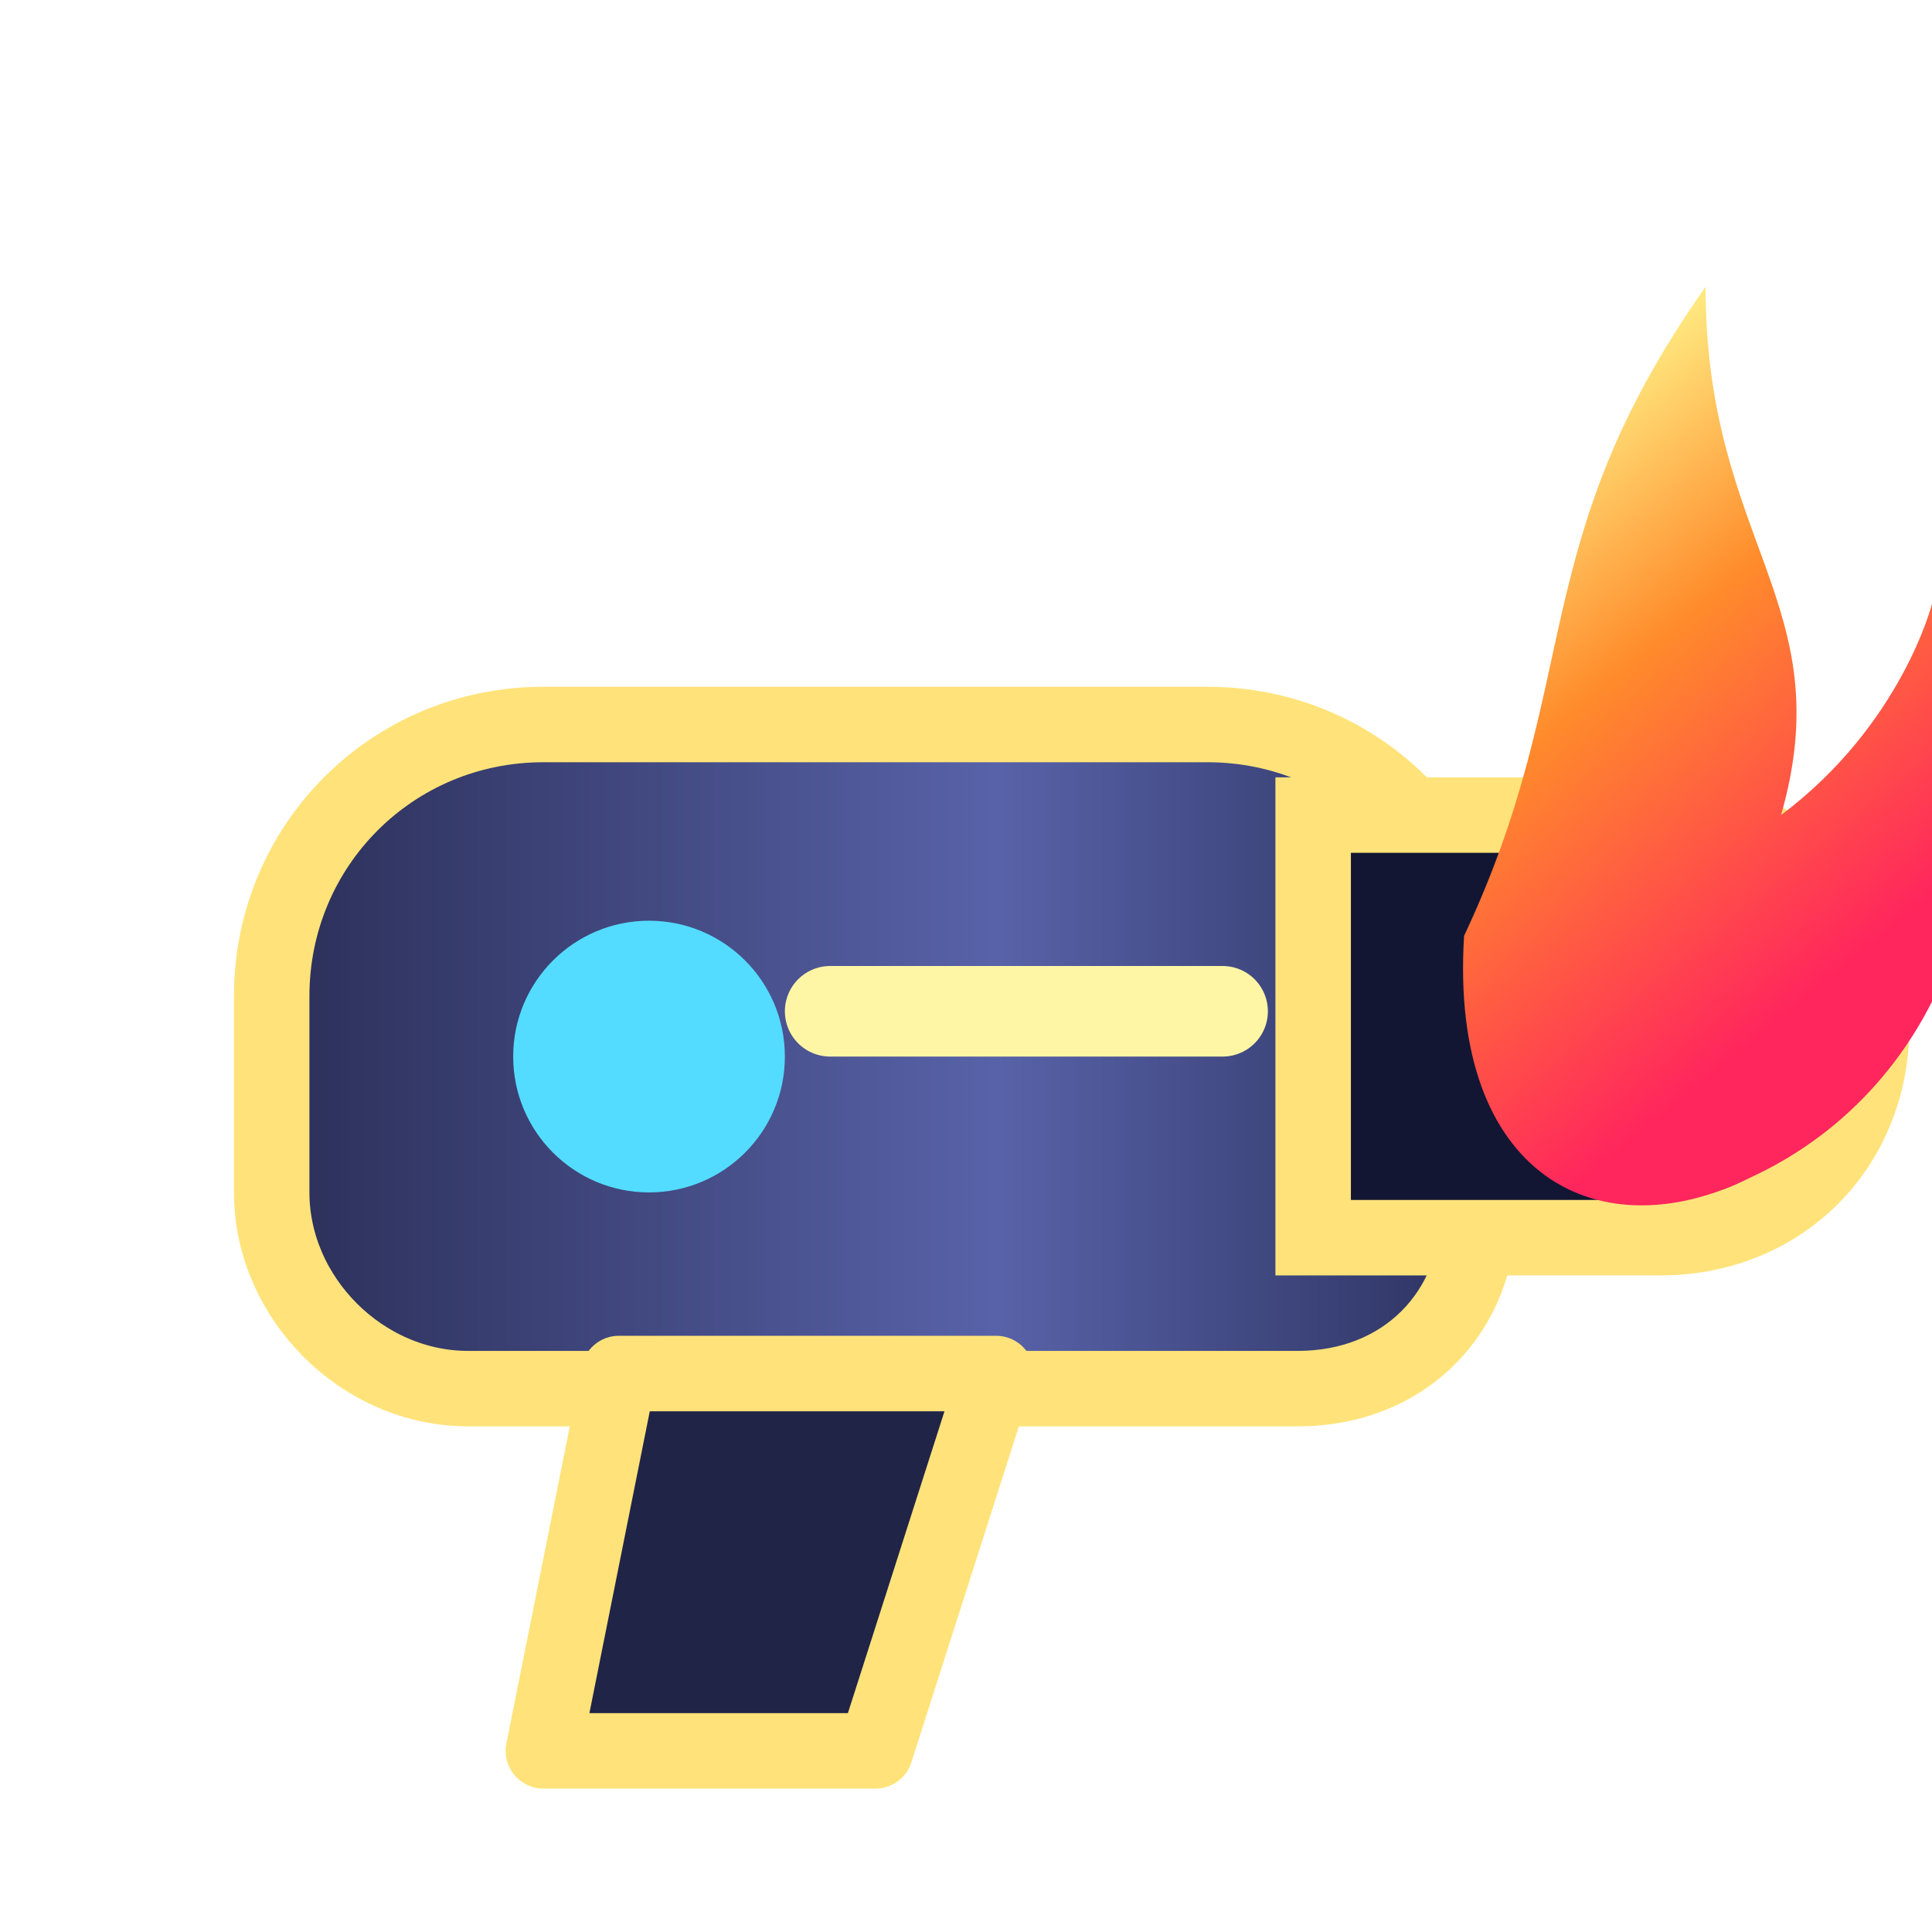
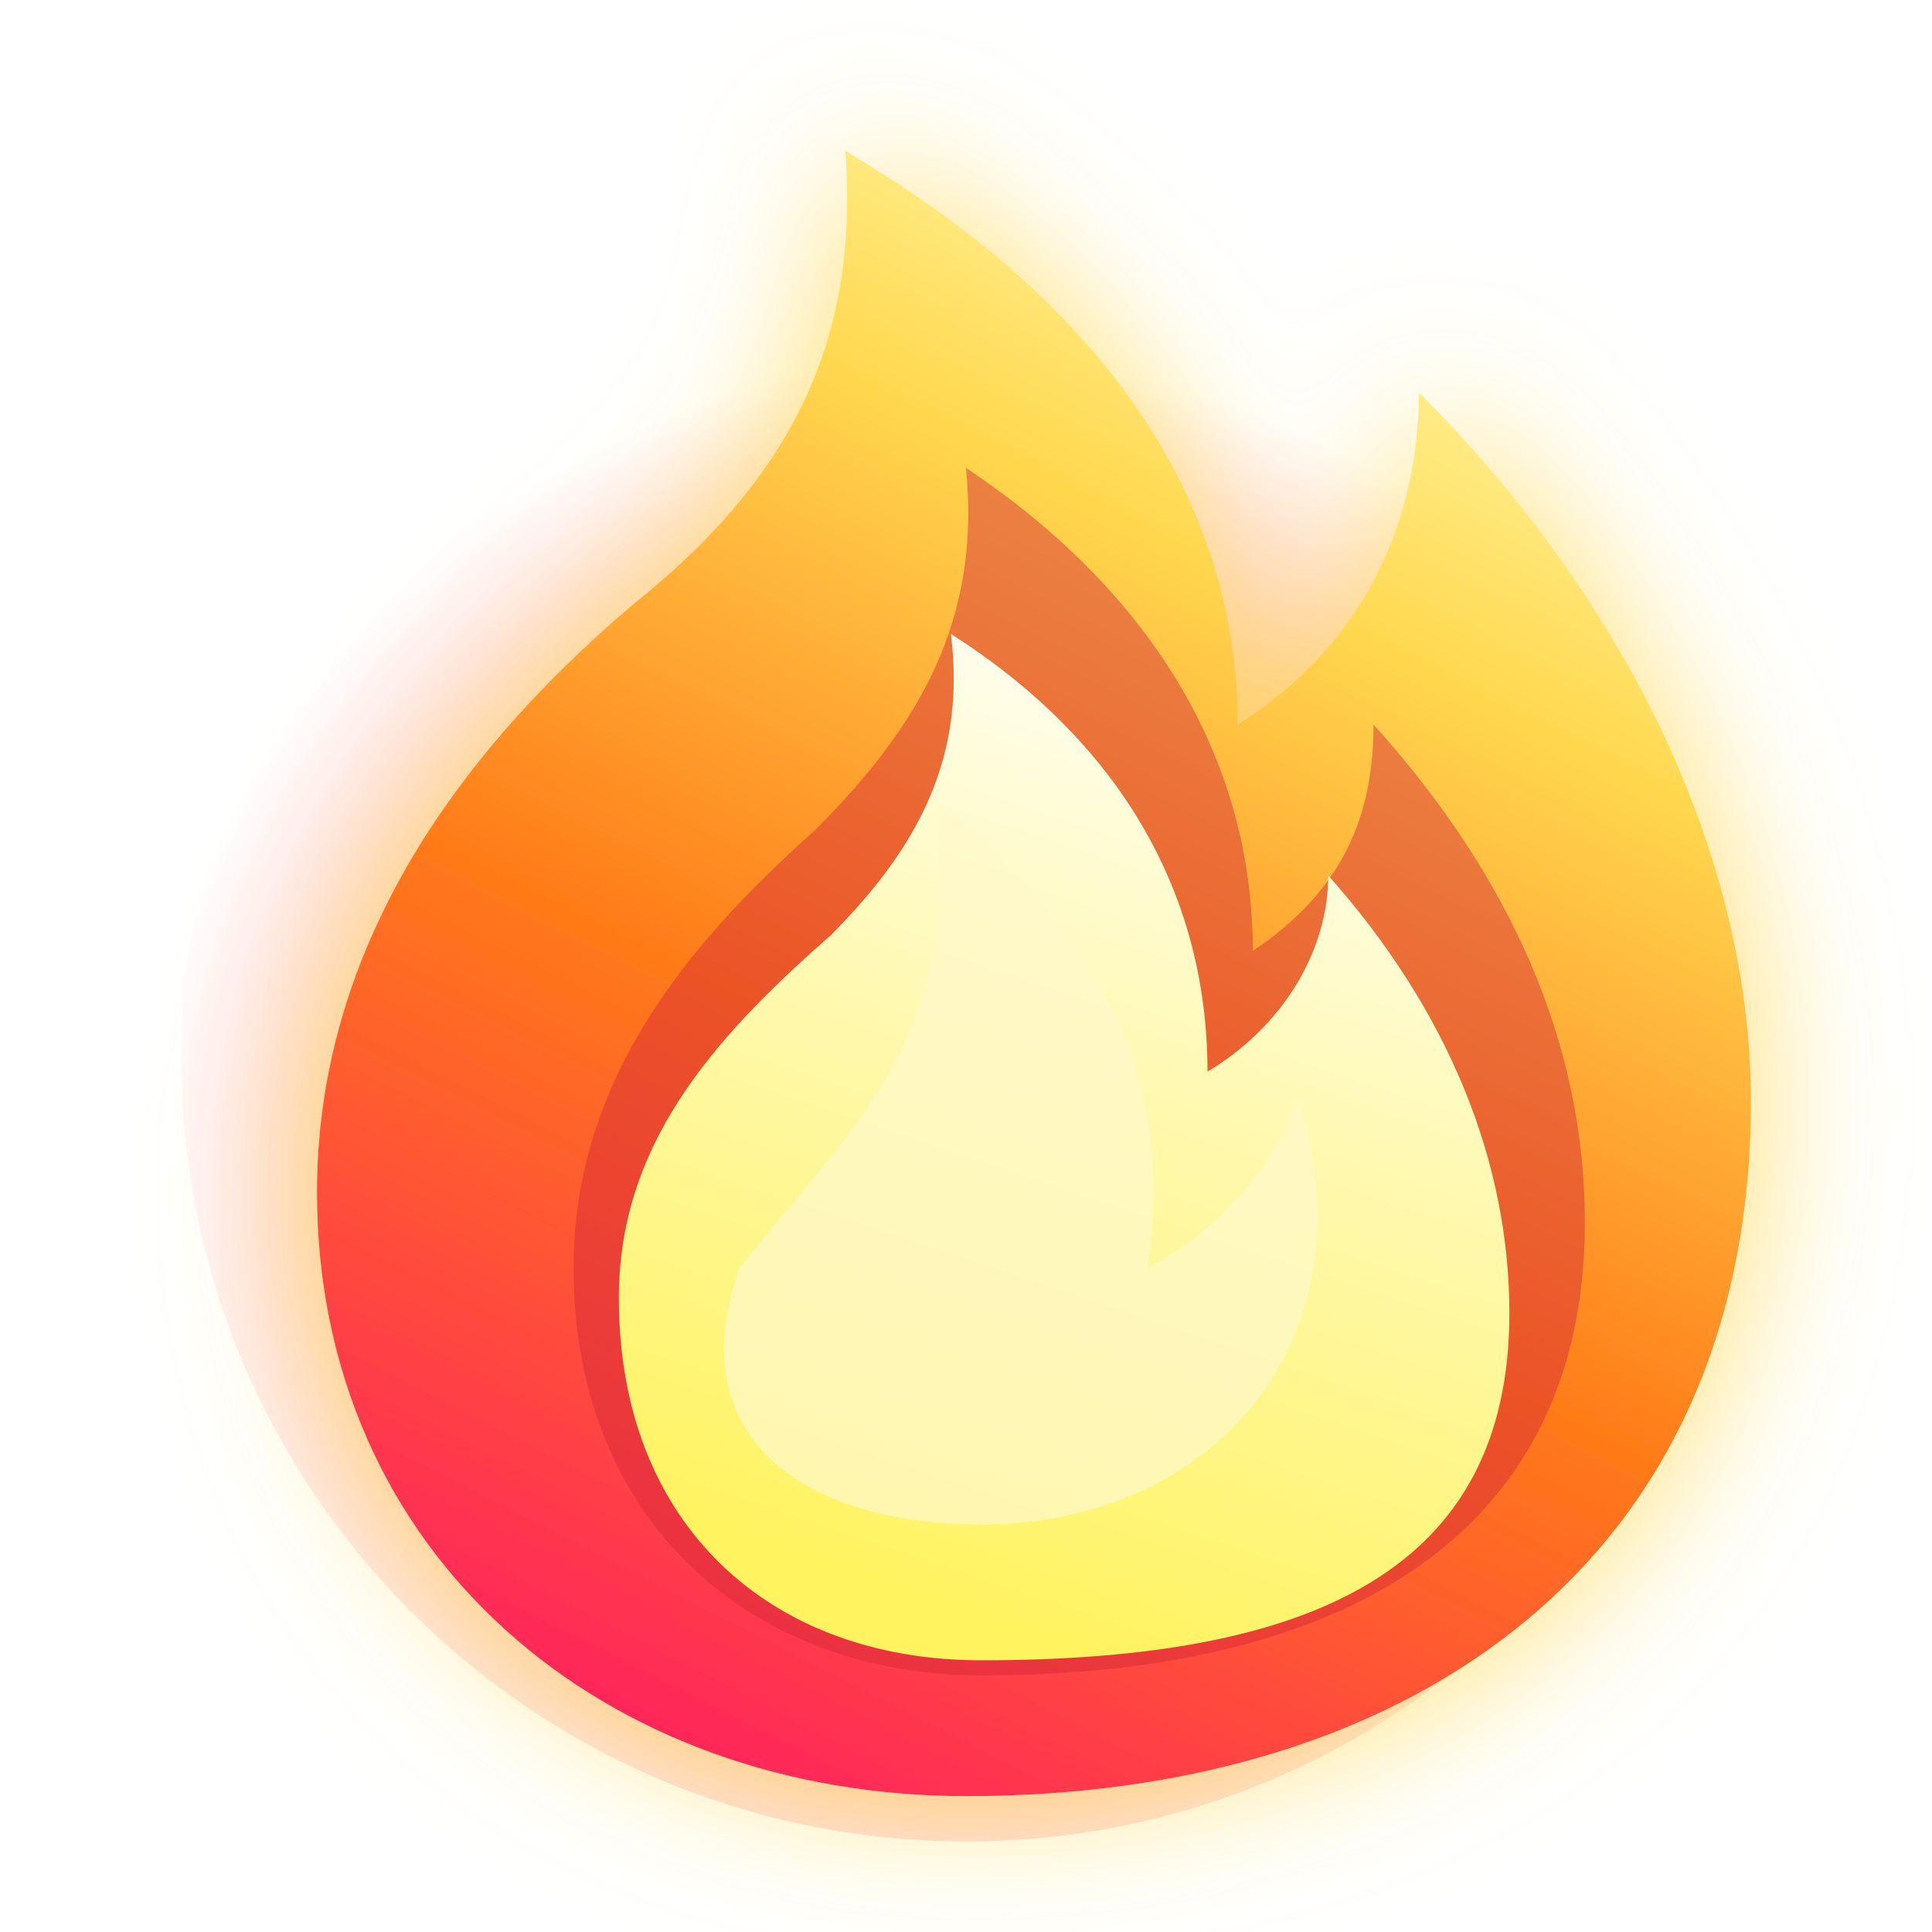
- <svg xmlns="http://www.w3.org/2000/svg" viewBox="0 0 128 128" role="img" aria-label="Flame gun">
+ <svg xmlns="http://www.w3.org/2000/svg" viewBox="0 0 128 128" role="img" aria-label="Flame">
  <defs>
-     <linearGradient id="body" x1="18" y1="72" x2="114" y2="72" gradientUnits="userSpaceOnUse">
-       <stop stop-color="#2b2f58" />
-       <stop offset=".5" stop-color="#5862a8" />
-       <stop offset="1" stop-color="#171b3c" />
+     <radialGradient id="glow" cx="50%" cy="58%" r="52%">
+       <stop offset="0" stop-color="#fff8a8" stop-opacity=".9" />
+       <stop offset=".38" stop-color="#ff9b22" stop-opacity=".6" />
+       <stop offset="1" stop-color="#ff255d" stop-opacity="0" />
+     </radialGradient>
+     <linearGradient id="outer" x1="35" y1="112" x2="86" y2="12" gradientUnits="userSpaceOnUse">
+       <stop stop-color="#ff245c" />
+       <stop offset=".42" stop-color="#ff7a18" />
+       <stop offset=".78" stop-color="#ffd84f" />
+       <stop offset="1" stop-color="#fff7a6" />
    </linearGradient>
-     <linearGradient id="fire" x1="95" y1="33" x2="122" y2="66" gradientUnits="userSpaceOnUse">
-       <stop stop-color="#fff48a" />
-       <stop offset=".42" stop-color="#ff8b2b" />
-       <stop offset="1" stop-color="#ff255d" />
+     <linearGradient id="inner" x1="54" y1="104" x2="76" y2="38" gradientUnits="userSpaceOnUse">
+       <stop stop-color="#fff35f" />
+       <stop offset=".56" stop-color="#fff9b5" />
+       <stop offset="1" stop-color="#ffffff" />
    </linearGradient>
+     <filter id="shine" x="-25%" y="-25%" width="150%" height="150%">
+       <feDropShadow dx="0" dy="5" stdDeviation="4" flood-color="#5b1206" flood-opacity=".5" />
+       <feDropShadow dx="0" dy="0" stdDeviation="5" flood-color="#ffd54b" flood-opacity=".8" />
+     </filter>
  </defs>
-   <path d="M18 66c0-10 8-18 18-18h44c10 0 18 8 18 18v14c0 7-5 12-12 12H31c-7 0-13-6-13-13V66Z" fill="url(#body)" stroke="#ffe37a" stroke-width="5" />
-   <path d="M41 91h25l-8 25H36l5-25Z" fill="#202447" stroke="#ffe37a" stroke-width="5" stroke-linejoin="round" />
-   <path d="M87 54h23c8 0 14 6 14 14s-6 14-14 14H87V54Z" fill="#121633" stroke="#ffe37a" stroke-width="5" />
-   <path d="M105 57c8-17 4-26 16-43 0 17 9 21 5 35 8-6 10-14 10-14 7 16 1 32-12 38-10 5-20 0-19-16Z" fill="url(#fire)" transform="translate(-8 5)" />
-   <circle cx="43" cy="70" r="9" fill="#53dcff" />
-   <path d="M55 67h26" stroke="#fff6a5" stroke-width="6" stroke-linecap="round" />
+   <circle cx="64" cy="70" r="52" fill="url(#glow)" />
+   <path d="M64 119c-24 0-43-16-43-40 0-15 8-28 21-39 10-8 15-17 14-30 17 10 26 23 26 38 8-5 12-13 12-22 14 14 22 31 22 47 0 30-22 46-52 46Z" fill="url(#outer)" filter="url(#shine)" />
+   <path d="M65 111c-15 0-27-10-27-27 0-12 7-21 16-29 7-7 11-14 10-24 12 8 19 19 19 32 6-4 8-9 8-15 9 10 14 21 14 33 0 20-15 30-40 30Z" fill="#d52837" opacity=".48" />
+   <path d="M65 110c-14 0-24-9-24-24 0-10 6-17 14-24 6-6 9-12 8-20 11 7 17 17 17 29 5-3 8-8 8-13 8 9 12 19 12 29 0 17-13 23-35 23Z" fill="url(#inner)" />
+   <path d="M49 84c7-9 15-15 13-31 11 9 16 19 14 31 4-2 8-6 10-11 5 15-5 28-21 28-12 0-20-6-16-17Z" fill="#fff8ca" opacity=".72" />
</svg>
